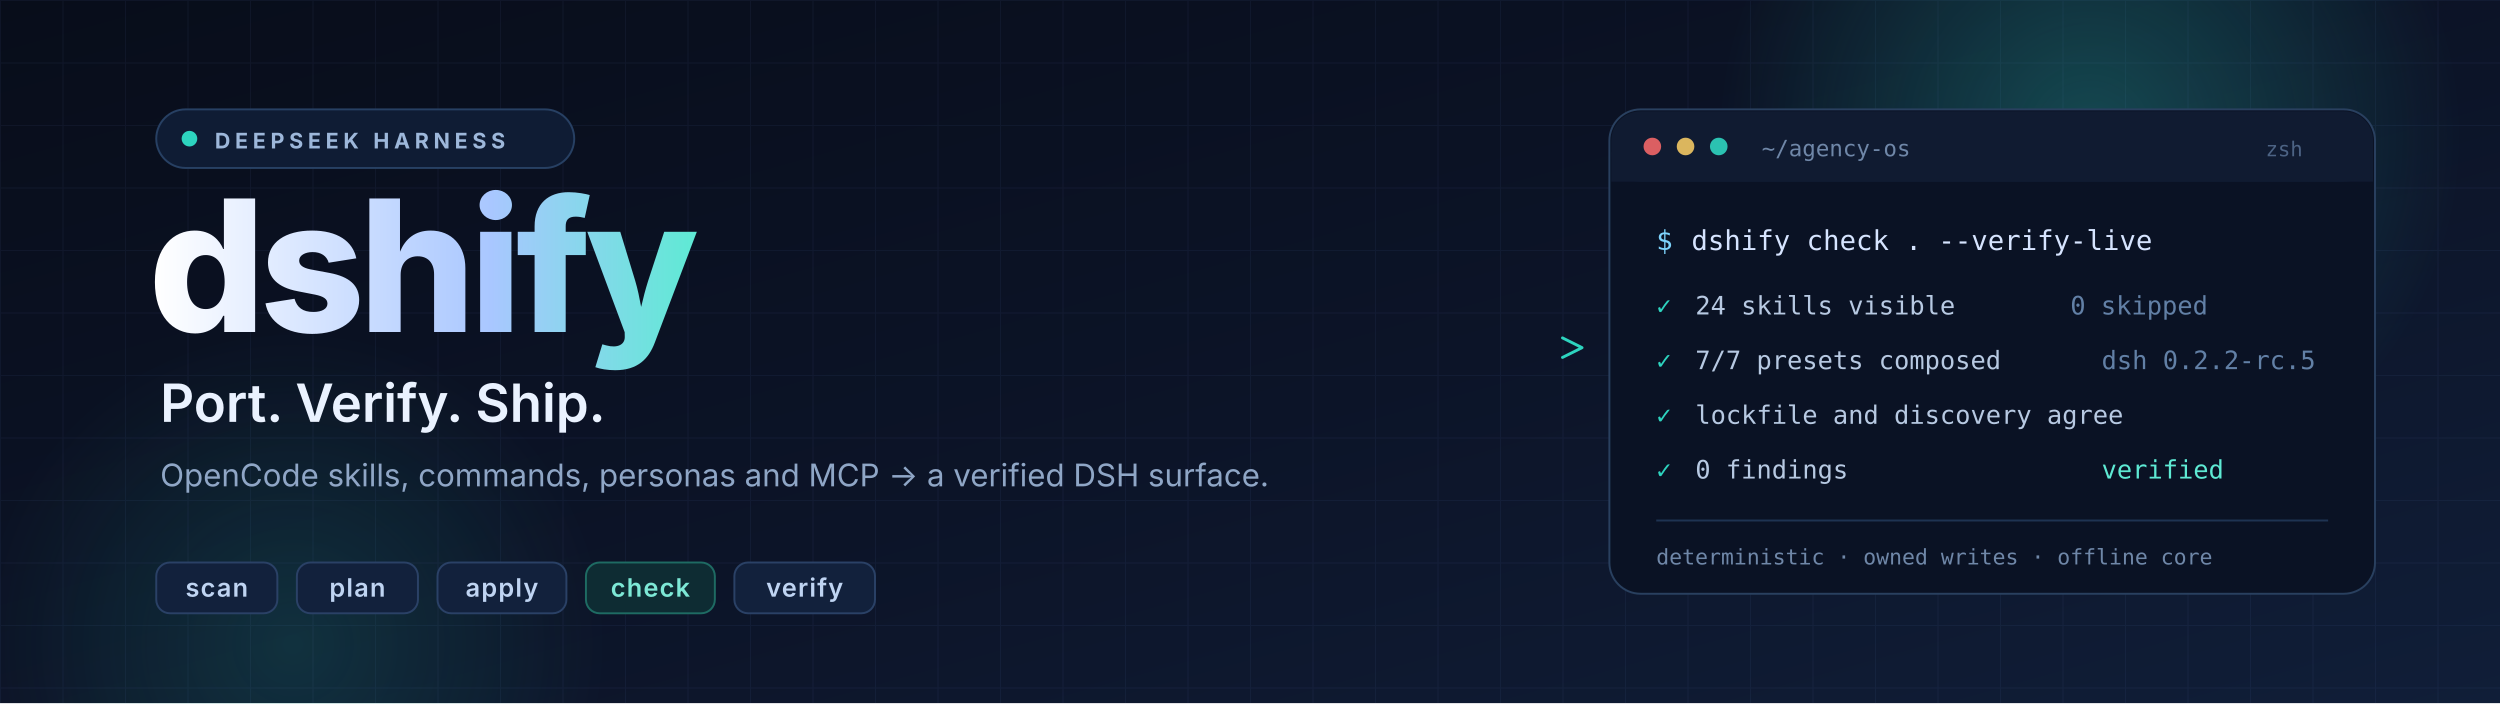
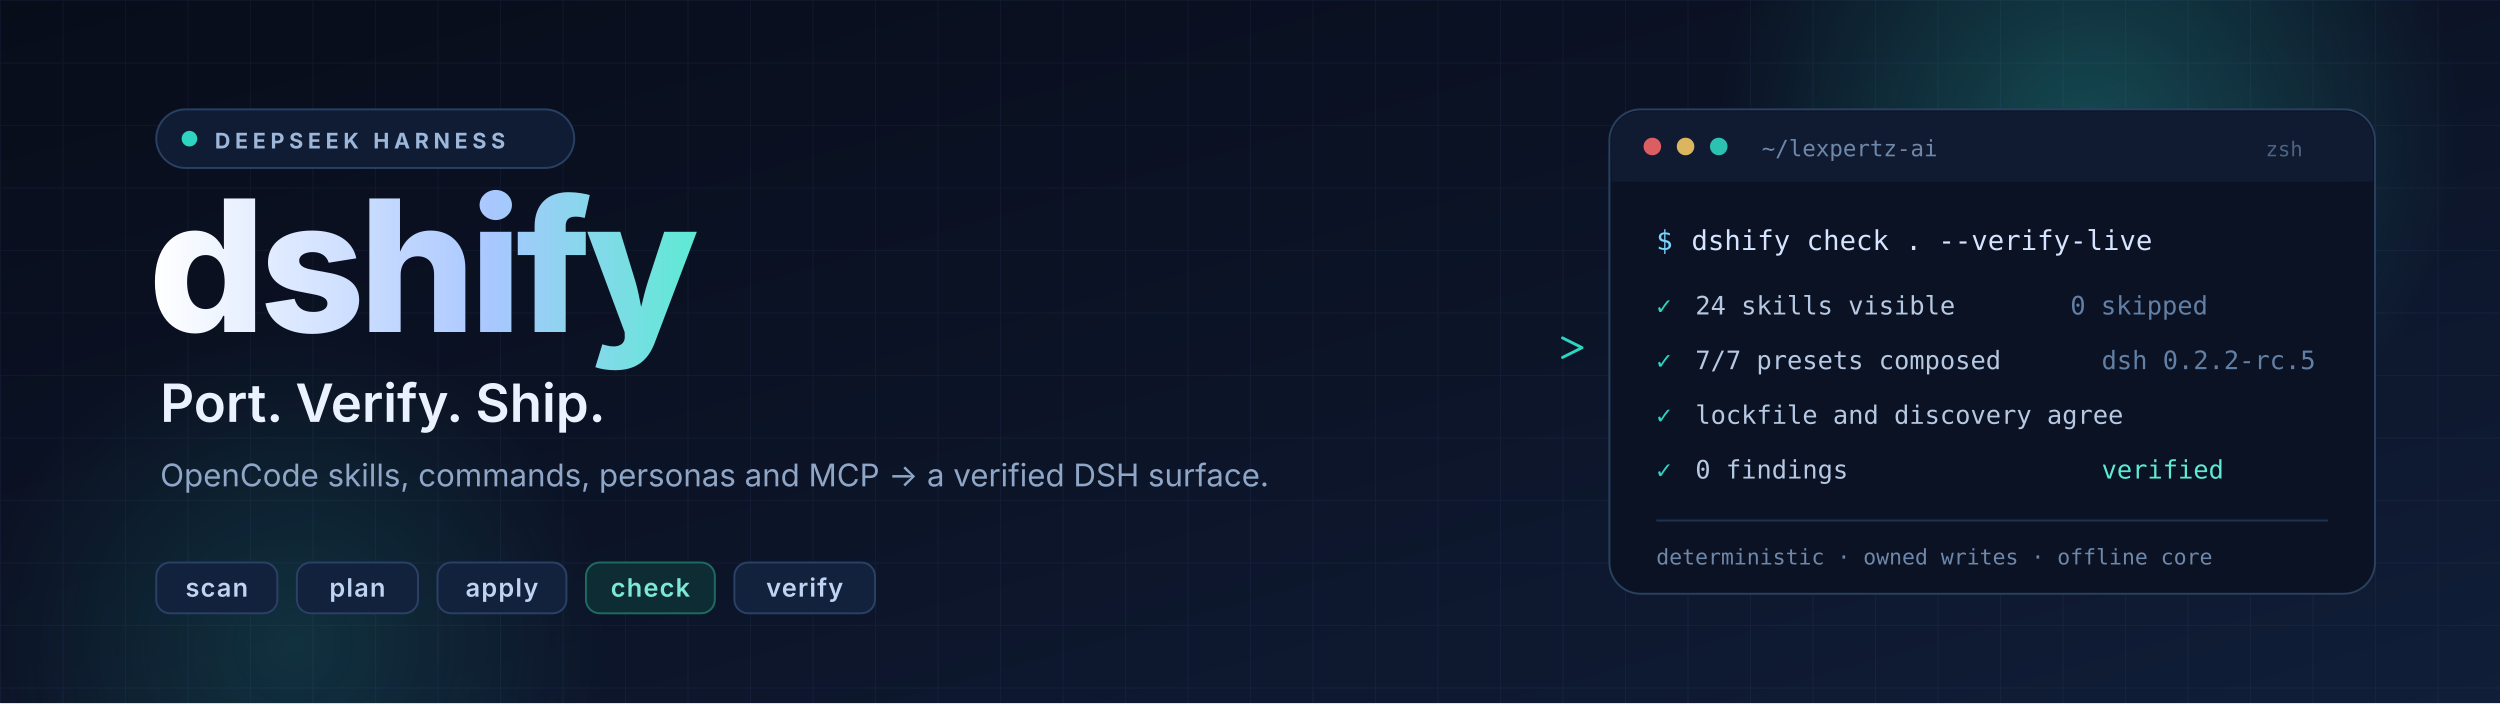
<svg xmlns="http://www.w3.org/2000/svg" width="1280" height="360" viewBox="0 0 1280 360" role="img" aria-labelledby="title desc">
  <defs>
    <linearGradient id="bg" x1="0" y1="0" x2="1" y2="1">
      <stop offset="0" stop-color="#080D1A" />
      <stop offset="0.55" stop-color="#0C1428" />
      <stop offset="1" stop-color="#101E38" />
    </linearGradient>
    <linearGradient id="word" x1="0" y1="0" x2="1" y2="0">
      <stop offset="0" stop-color="#FFFFFF" />
      <stop offset="0.62" stop-color="#A9C7FF" />
      <stop offset="1" stop-color="#5EEAD4" />
    </linearGradient>
    <linearGradient id="edge" x1="0" y1="0" x2="1" y2="1">
      <stop offset="0" stop-color="#3B82F6" stop-opacity="0.75" />
      <stop offset="1" stop-color="#2DD4BF" stop-opacity="0.2" />
    </linearGradient>
    <radialGradient id="glow" cx="0.5" cy="0.5" r="0.5">
      <stop offset="0" stop-color="#2DD4BF" stop-opacity="0.28" />
      <stop offset="1" stop-color="#2DD4BF" stop-opacity="0" />
    </radialGradient>
    <pattern id="grid" width="32" height="32" patternUnits="userSpaceOnUse">
      <path d="M32 0H0V32" fill="none" stroke="#8FB4FF" stroke-opacity="0.055" stroke-width="1" />
    </pattern>
    <filter id="soft" x="-40%" y="-40%" width="180%" height="180%">
      <feGaussianBlur stdDeviation="26" />
    </filter>
    <style>
      .mono { font-family: "JetBrains Mono", "DejaVu Sans Mono", monospace; }
      .sans { font-family: "Inter", "DejaVu Sans", Arial, sans-serif; }
      .chip { font-family: "Inter", "DejaVu Sans", Arial, sans-serif; font-size: 13px; font-weight: 600; letter-spacing: 0.6px; }
      .pill { font-family: "Inter", "DejaVu Sans", Arial, sans-serif; font-size: 11px; font-weight: 700; letter-spacing: 2.4px; }
    </style>
  </defs>
  <rect width="1280" height="360" fill="url(#bg)" />
  <rect width="1280" height="360" fill="url(#grid)" />
  <circle cx="1070" cy="70" r="190" fill="url(#glow)" />
  <circle cx="150" cy="330" r="160" fill="url(#glow)" opacity="0.55" />
  <rect x="80" y="56" width="214" height="30" rx="15" fill="#0F1C34" stroke="#274063" />
  <circle cx="97" cy="71" r="4" fill="#2DD4BF" />
  <text x="110" y="76" class="pill" fill="#9DB7DA">DEEPSEEK HARNESS</text>
  <text x="76" y="170" class="sans" font-size="94" font-weight="800" letter-spacing="-3" fill="url(#word)">dshify</text>
  <text x="82" y="216" class="sans" font-size="27" font-weight="600" fill="#EAF2FF">Port. Verify. Ship.</text>
  <text x="82" y="249" class="sans" font-size="16" fill="#8FA6C6">OpenCode skills, commands, personas and MCP → a verified DSH surface.</text>
  <g transform="translate(80 288)">
    <g>
      <rect width="62" height="26" rx="7" fill="#12213C" stroke="#2A4166" />
      <text x="31" y="17.5" text-anchor="middle" class="chip" fill="#BFD4F2">scan</text>
    </g>
    <g transform="translate(72 0)">
      <rect width="62" height="26" rx="7" fill="#12213C" stroke="#2A4166" />
      <text x="31" y="17.5" text-anchor="middle" class="chip" fill="#BFD4F2">plan</text>
    </g>
    <g transform="translate(144 0)">
      <rect width="66" height="26" rx="7" fill="#12213C" stroke="#2A4166" />
      <text x="33" y="17.5" text-anchor="middle" class="chip" fill="#BFD4F2">apply</text>
    </g>
    <g transform="translate(220 0)">
      <rect width="66" height="26" rx="7" fill="#0E2C33" stroke="#1E6B63" />
      <text x="33" y="17.5" text-anchor="middle" class="chip" fill="#7DE8D6">check</text>
    </g>
    <g transform="translate(296 0)">
      <rect width="72" height="26" rx="7" fill="#12213C" stroke="#2A4166" />
      <text x="36" y="17.5" text-anchor="middle" class="chip" fill="#BFD4F2">verify</text>
    </g>
  </g>
  <g transform="translate(824 56)">
    <rect width="392" height="248" rx="16" fill="#0A1224" stroke="#29405F" />
    <rect x="1" y="1" width="390" height="36" rx="15" fill="#101B31" />
    <rect x="1" y="22" width="390" height="15" fill="#101B31" />
    <circle cx="22" cy="19" r="4.5" fill="#FF6B6B" opacity="0.85" />
    <circle cx="39" cy="19" r="4.5" fill="#FFD166" opacity="0.85" />
    <circle cx="56" cy="19" r="4.5" fill="#2DD4BF" opacity="0.9" />
-     <text x="78" y="24" class="mono" font-size="11.5" fill="#6F87A8">~/agency-os</text>
+     <text x="78" y="24" class="mono" font-size="11.5" fill="#6F87A8">~/lexpertz-ai</text>
    <text x="336" y="24" class="mono" font-size="10.5" fill="#4C6384">zsh</text>
    <text x="24" y="72" class="mono" font-size="14" fill="#7DD3FC">$</text>
    <text x="42" y="72" class="mono" font-size="14" fill="#D6E4FF">dshify check . --verify-live</text>
    <g class="mono" font-size="13">
      <text x="24" y="105" fill="#2DD4BF">✓</text>
      <text x="44" y="105" fill="#B7C9E2">24 skills visible</text>
      <text x="236" y="105" fill="#6280A6">0 skipped</text>
      <text x="24" y="133" fill="#2DD4BF">✓</text>
      <text x="44" y="133" fill="#B7C9E2">7/7 presets composed</text>
      <text x="252" y="133" fill="#6280A6">dsh 0.2.2-rc.5</text>
      <text x="24" y="161" fill="#2DD4BF">✓</text>
      <text x="44" y="161" fill="#B7C9E2">lockfile and discovery agree</text>
      <text x="24" y="189" fill="#2DD4BF">✓</text>
      <text x="44" y="189" fill="#B7C9E2">0 findings</text>
      <text x="252" y="189" fill="#5EEAD4">verified</text>
    </g>
    <rect x="24" y="210" width="344" height="1" fill="#1E3352" />
    <text x="24" y="233" class="mono" font-size="11" fill="#6F87A8">deterministic · owned writes · offline core</text>
  </g>
  <path d="M690 178 C 735 178, 750 178, 808 178" fill="none" stroke="url(#edge)" stroke-width="1.5" stroke-dasharray="4 5" />
  <path d="M800 173 L 810 178 L 800 183" fill="none" stroke="#2DD4BF" stroke-width="1.5" stroke-linecap="round" stroke-linejoin="round" />
</svg>
